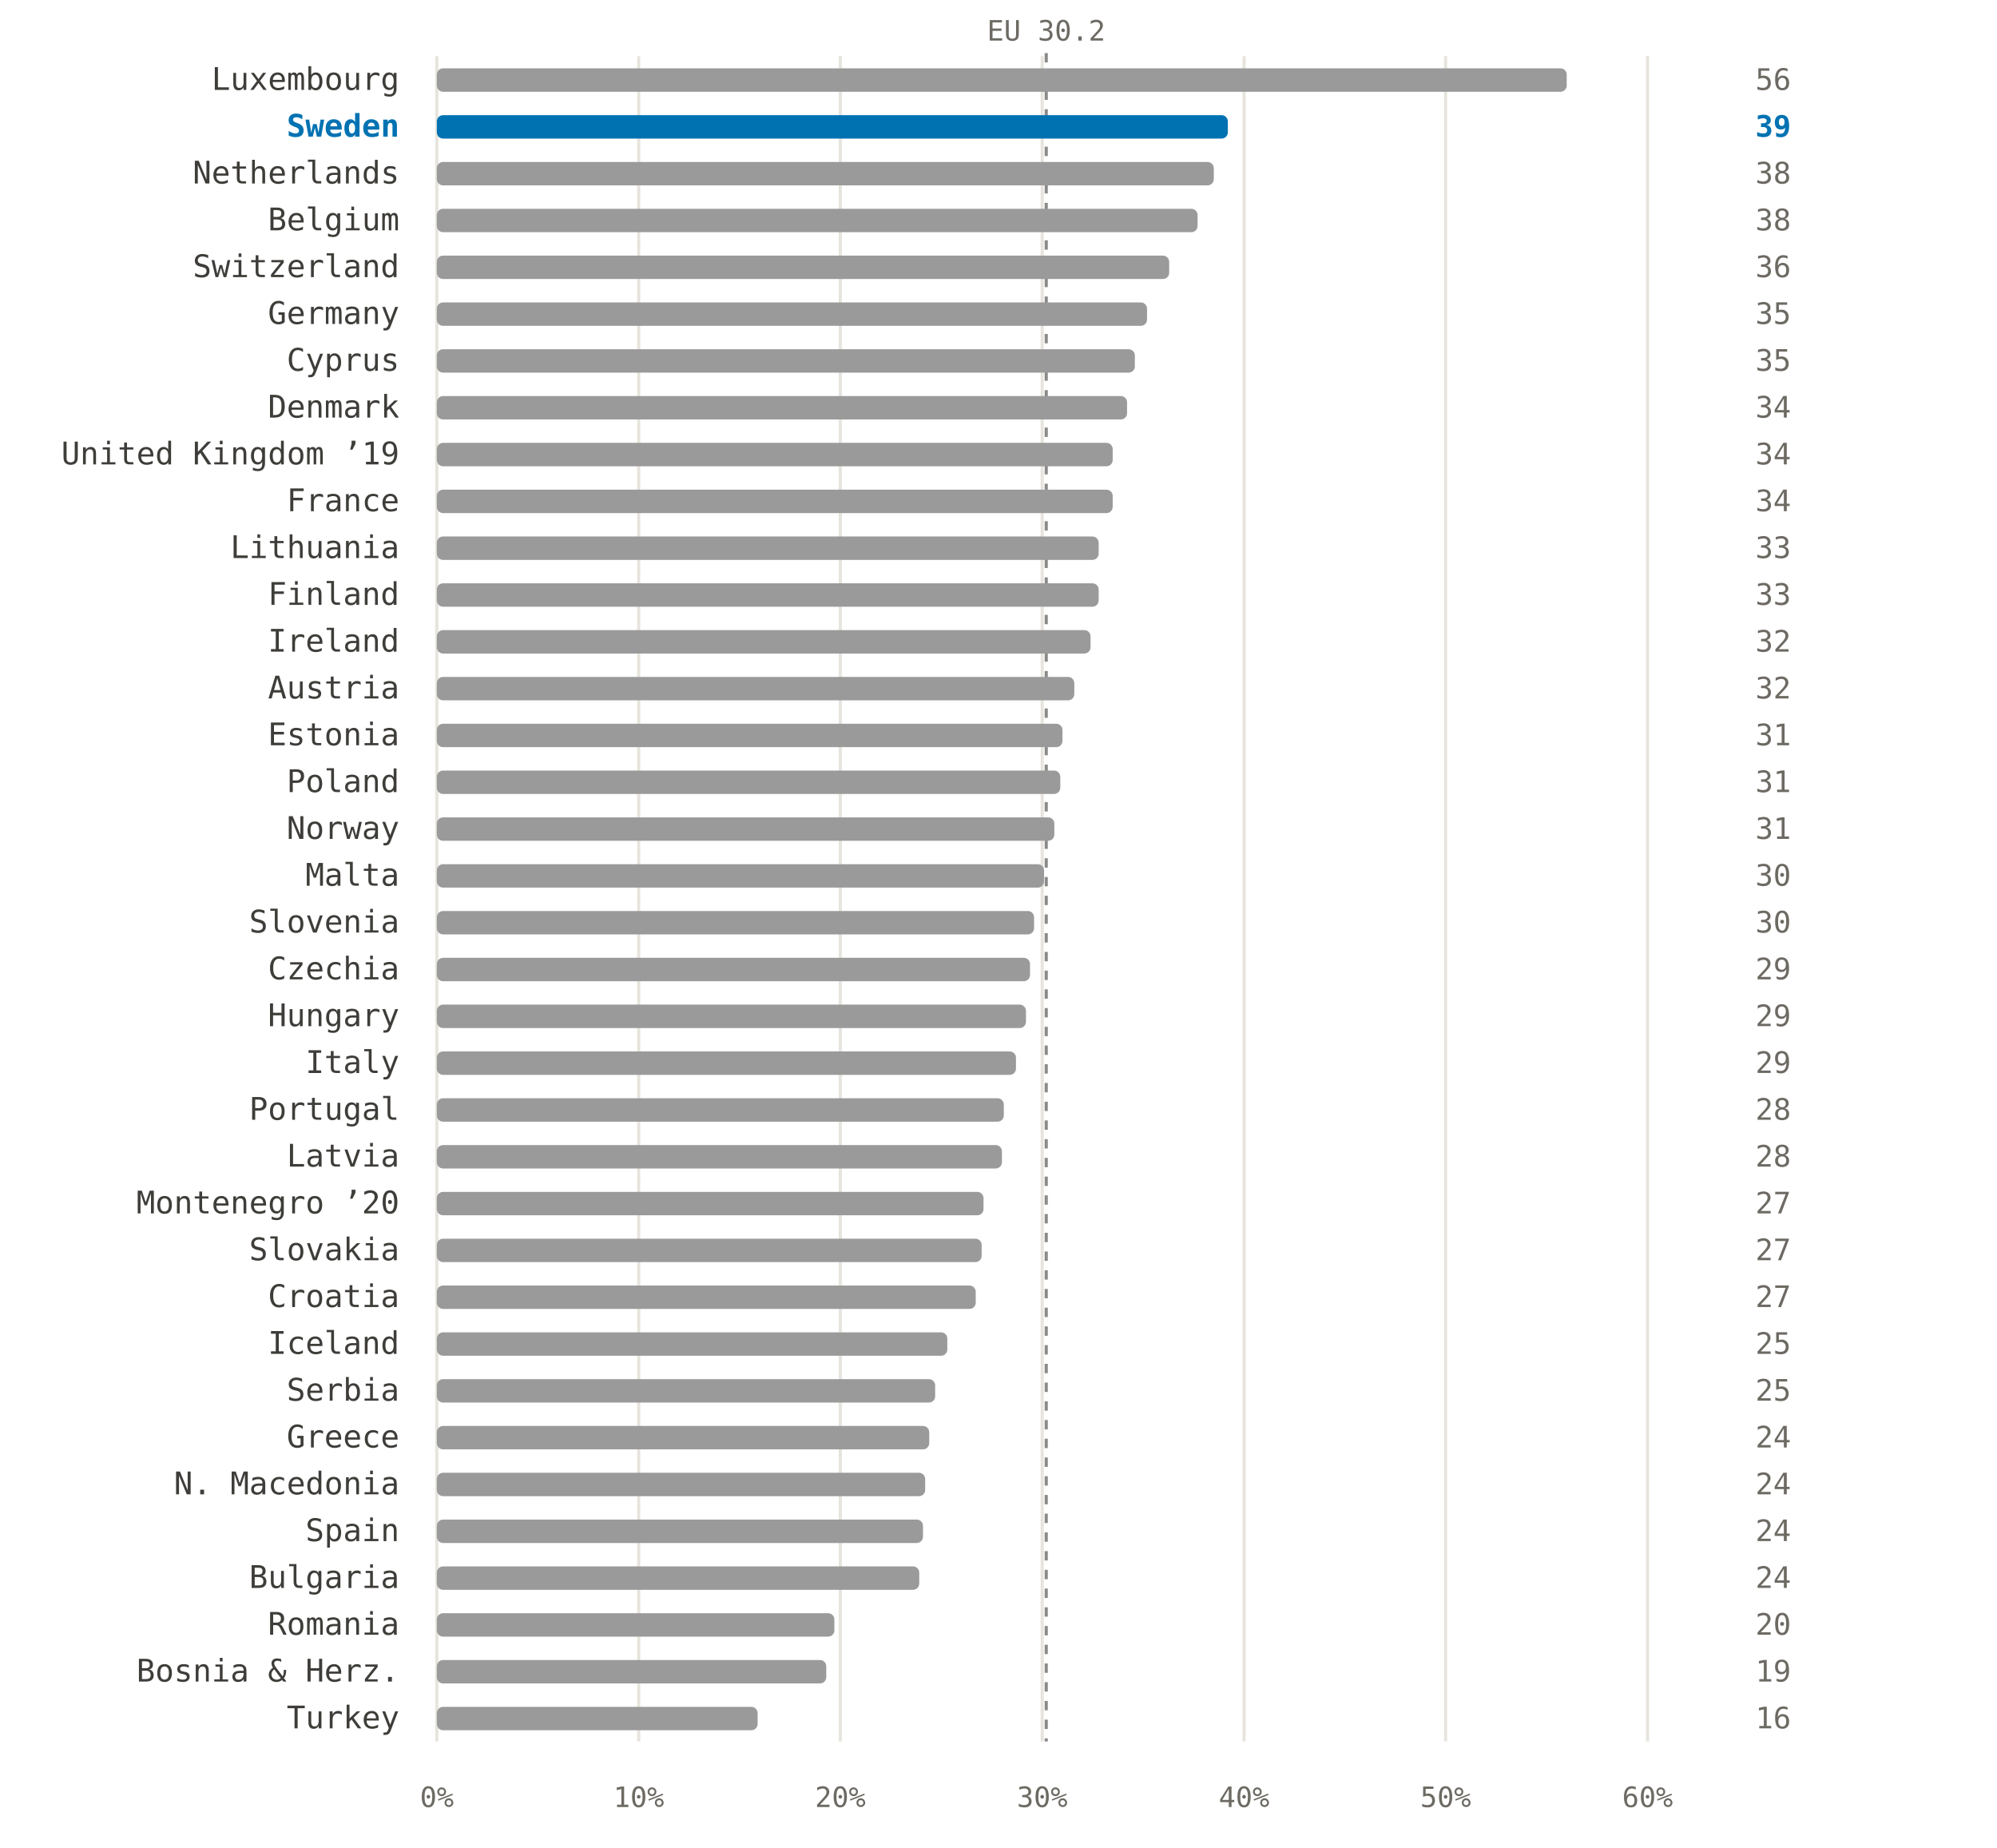
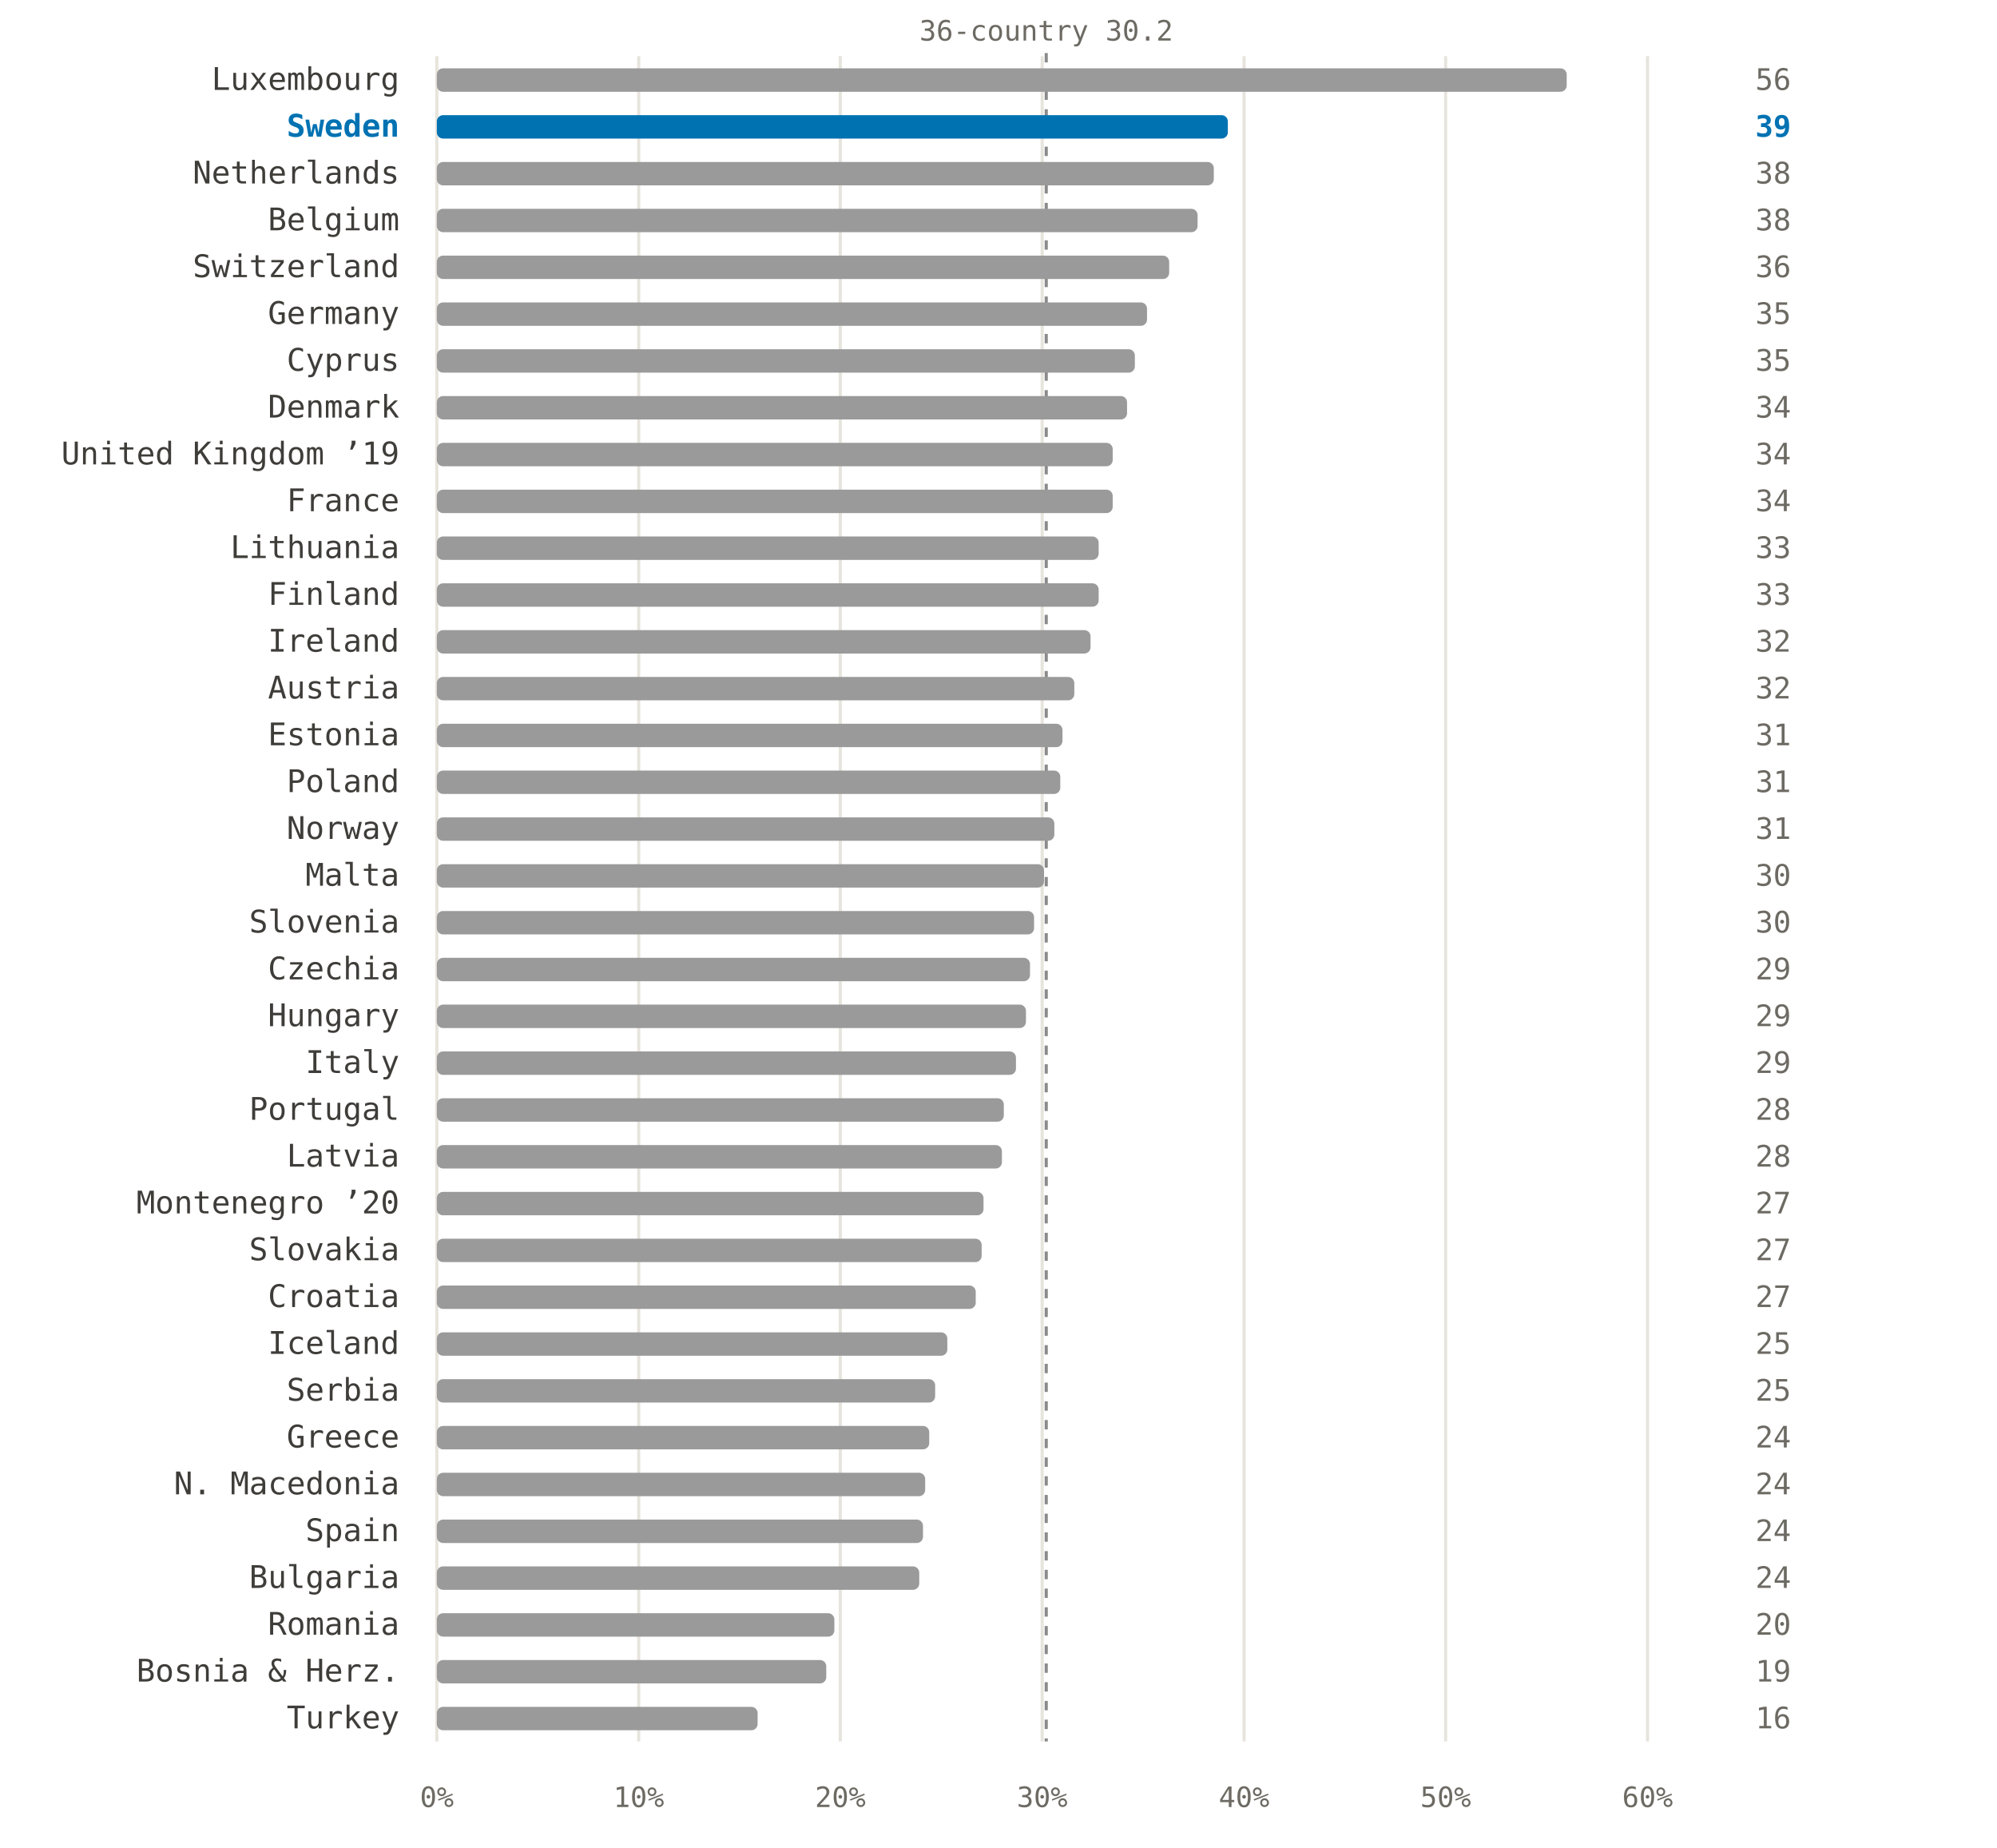
<svg xmlns="http://www.w3.org/2000/svg" class="rankchart barplot" viewBox="0 0 640 592" role="img" aria-label="Ranked bar chart, 36 countries, latest value with change since the previous wave">
  <style>:root{--c1:#0072b2;--c2:#d55e00;--c3:#009e73;--c4:#cc79a7;--ink:#161d2b}.rankchart{font-family:ui-monospace,Menlo,monospace}svg{background:#ffffff}.grid,.rowguide{stroke:#e7e4dd}.rowguide{opacity:.6}.meanline{stroke:#8a8a8a;stroke-dasharray:3 3}.meanlab,.tick{fill:#6d6a63;font-size:9px}.dname{fill:#3f3d39;font-size:10px}.dname.se{fill:#0072b2;font-weight:700}.dot{fill:#9a9a9a}.dot.se{fill:#0072b2}.bar{fill:#9a9a9a}.bar.se{fill:#0072b2}.dval{fill:#6d6a63;font-size:9.5px}.dval.se{fill:#0072b2;font-weight:700}.ddelta{fill:#6d6a63;font-size:8.5px}.trendarea{fill:#0072b2;opacity:.08}.trendline,.trenddash{fill:none;stroke:#0072b2;stroke-width:2}.trenddash{stroke-dasharray:4 3}.trenddot{fill:#0072b2}.trendval{fill:#0072b2;font-size:11px;font-weight:700}.sqband{fill:#0072b2;opacity:.10}.sqlo{fill:none;stroke:#009e73;stroke-width:2}.sqhi{fill:none;stroke:#0072b2;stroke-width:2.6}.sqdot.lo{fill:#009e73}.sqdot.hi{fill:#0072b2}.sqval{font-size:11px;font-weight:700}.sqval.lo{fill:#009e73}.sqval.hi{fill:#0072b2}.dumb{display:block}.dbtrack{stroke:#d9d5cd;stroke-width:3}.dblo{fill:#009e73}.dbhi{fill:#0072b2}.figttl{fill:#161d2b;font-size:12px;font-weight:700}.figsrc{fill:#6d6a63;font-size:8.5px}</style>
  <line class="grid" x1="140.0" y1="18" x2="140.0" y2="558" />
  <text class="tick" x="140.0" y="579" text-anchor="middle">0%</text>
  <line class="grid" x1="204.7" y1="18" x2="204.7" y2="558" />
  <text class="tick" x="204.7" y="579" text-anchor="middle">10%</text>
  <line class="grid" x1="269.3" y1="18" x2="269.3" y2="558" />
  <text class="tick" x="269.3" y="579" text-anchor="middle">20%</text>
  <line class="grid" x1="334.0" y1="18" x2="334.0" y2="558" />
  <text class="tick" x="334.0" y="579" text-anchor="middle">30%</text>
  <line class="grid" x1="398.7" y1="18" x2="398.7" y2="558" />
  <text class="tick" x="398.7" y="579" text-anchor="middle">40%</text>
  <line class="grid" x1="463.3" y1="18" x2="463.3" y2="558" />
  <text class="tick" x="463.3" y="579" text-anchor="middle">50%</text>
  <line class="grid" x1="528.0" y1="18" x2="528.0" y2="558" />
  <text class="tick" x="528.0" y="579" text-anchor="middle">60%</text>
  <line class="meanline" x1="335.3" y1="17" x2="335.3" y2="558" />
-   <text class="meanlab" x="335.3" y="13" text-anchor="middle">EU 30.2</text>
+   <text class="meanlab" x="335.3" y="13" text-anchor="middle">36-country 30.2</text>
  <text class="dname" x="128" y="28.8" text-anchor="end">Luxembourg</text>
  <rect class="bar" x="140" y="21.9" width="362.1" height="7.5" rx="2" />
  <text class="dval" x="574" y="28.8" text-anchor="end">56</text>
  <text class="dname se" x="128" y="43.8" text-anchor="end">Sweden</text>
  <rect class="bar se" x="140" y="36.9" width="253.5" height="7.5" rx="2" />
  <text class="dval se" x="574" y="43.8" text-anchor="end">39</text>
  <text class="dname" x="128" y="58.8" text-anchor="end">Netherlands</text>
  <rect class="bar" x="140" y="51.9" width="249.0" height="7.5" rx="2" />
  <text class="dval" x="574" y="58.8" text-anchor="end">38</text>
  <text class="dname" x="128" y="73.8" text-anchor="end">Belgium</text>
  <rect class="bar" x="140" y="66.9" width="243.8" height="7.5" rx="2" />
  <text class="dval" x="574" y="73.8" text-anchor="end">38</text>
  <text class="dname" x="128" y="88.8" text-anchor="end">Switzerland</text>
  <rect class="bar" x="140" y="81.9" width="234.7" height="7.5" rx="2" />
  <text class="dval" x="574" y="88.8" text-anchor="end">36</text>
  <text class="dname" x="128" y="103.8" text-anchor="end">Germany</text>
  <rect class="bar" x="140" y="96.9" width="227.6" height="7.5" rx="2" />
  <text class="dval" x="574" y="103.8" text-anchor="end">35</text>
  <text class="dname" x="128" y="118.8" text-anchor="end">Cyprus</text>
  <rect class="bar" x="140" y="111.9" width="223.7" height="7.5" rx="2" />
  <text class="dval" x="574" y="118.8" text-anchor="end">35</text>
  <text class="dname" x="128" y="133.8" text-anchor="end">Denmark</text>
  <rect class="bar" x="140" y="126.9" width="221.2" height="7.5" rx="2" />
  <text class="dval" x="574" y="133.8" text-anchor="end">34</text>
  <text class="dname" x="128" y="148.8" text-anchor="end">United Kingdom ’19</text>
  <rect class="bar" x="140" y="141.9" width="216.6" height="7.5" rx="2" />
  <text class="dval" x="574" y="148.8" text-anchor="end">34</text>
  <text class="dname" x="128" y="163.8" text-anchor="end">France</text>
  <rect class="bar" x="140" y="156.9" width="216.6" height="7.5" rx="2" />
  <text class="dval" x="574" y="163.8" text-anchor="end">34</text>
  <text class="dname" x="128" y="178.8" text-anchor="end">Lithuania</text>
  <rect class="bar" x="140" y="171.9" width="212.1" height="7.5" rx="2" />
  <text class="dval" x="574" y="178.8" text-anchor="end">33</text>
  <text class="dname" x="128" y="193.8" text-anchor="end">Finland</text>
  <rect class="bar" x="140" y="186.9" width="212.1" height="7.5" rx="2" />
  <text class="dval" x="574" y="193.8" text-anchor="end">33</text>
  <text class="dname" x="128" y="208.8" text-anchor="end">Ireland</text>
  <rect class="bar" x="140" y="201.9" width="209.5" height="7.5" rx="2" />
  <text class="dval" x="574" y="208.8" text-anchor="end">32</text>
  <text class="dname" x="128" y="223.8" text-anchor="end">Austria</text>
  <rect class="bar" x="140" y="216.9" width="204.3" height="7.5" rx="2" />
  <text class="dval" x="574" y="223.8" text-anchor="end">32</text>
  <text class="dname" x="128" y="238.8" text-anchor="end">Estonia</text>
  <rect class="bar" x="140" y="231.9" width="200.5" height="7.5" rx="2" />
  <text class="dval" x="574" y="238.8" text-anchor="end">31</text>
  <text class="dname" x="128" y="253.8" text-anchor="end">Poland</text>
  <rect class="bar" x="140" y="246.9" width="199.8" height="7.5" rx="2" />
  <text class="dval" x="574" y="253.8" text-anchor="end">31</text>
  <text class="dname" x="128" y="268.8" text-anchor="end">Norway</text>
  <rect class="bar" x="140" y="261.9" width="197.9" height="7.5" rx="2" />
  <text class="dval" x="574" y="268.8" text-anchor="end">31</text>
  <text class="dname" x="128" y="283.8" text-anchor="end">Malta</text>
  <rect class="bar" x="140" y="276.9" width="194.6" height="7.5" rx="2" />
  <text class="dval" x="574" y="283.8" text-anchor="end">30</text>
  <text class="dname" x="128" y="298.8" text-anchor="end">Slovenia</text>
  <rect class="bar" x="140" y="291.9" width="191.4" height="7.5" rx="2" />
  <text class="dval" x="574" y="298.8" text-anchor="end">30</text>
  <text class="dname" x="128" y="313.8" text-anchor="end">Czechia</text>
  <rect class="bar" x="140" y="306.9" width="190.1" height="7.5" rx="2" />
  <text class="dval" x="574" y="313.8" text-anchor="end">29</text>
  <text class="dname" x="128" y="328.8" text-anchor="end">Hungary</text>
  <rect class="bar" x="140" y="321.9" width="188.8" height="7.5" rx="2" />
  <text class="dval" x="574" y="328.8" text-anchor="end">29</text>
  <text class="dname" x="128" y="343.8" text-anchor="end">Italy</text>
  <rect class="bar" x="140" y="336.9" width="185.6" height="7.5" rx="2" />
  <text class="dval" x="574" y="343.8" text-anchor="end">29</text>
  <text class="dname" x="128" y="358.8" text-anchor="end">Portugal</text>
  <rect class="bar" x="140" y="351.9" width="181.7" height="7.5" rx="2" />
  <text class="dval" x="574" y="358.8" text-anchor="end">28</text>
  <text class="dname" x="128" y="373.8" text-anchor="end">Latvia</text>
  <rect class="bar" x="140" y="366.9" width="181.1" height="7.5" rx="2" />
  <text class="dval" x="574" y="373.8" text-anchor="end">28</text>
  <text class="dname" x="128" y="388.8" text-anchor="end">Montenegro ’20</text>
  <rect class="bar" x="140" y="381.9" width="175.2" height="7.5" rx="2" />
  <text class="dval" x="574" y="388.8" text-anchor="end">27</text>
  <text class="dname" x="128" y="403.8" text-anchor="end">Slovakia</text>
  <rect class="bar" x="140" y="396.9" width="174.6" height="7.5" rx="2" />
  <text class="dval" x="574" y="403.8" text-anchor="end">27</text>
  <text class="dname" x="128" y="418.8" text-anchor="end">Croatia</text>
  <rect class="bar" x="140" y="411.9" width="172.7" height="7.5" rx="2" />
  <text class="dval" x="574" y="418.8" text-anchor="end">27</text>
  <text class="dname" x="128" y="433.8" text-anchor="end">Iceland</text>
  <rect class="bar" x="140" y="426.9" width="163.6" height="7.5" rx="2" />
  <text class="dval" x="574" y="433.8" text-anchor="end">25</text>
  <text class="dname" x="128" y="448.8" text-anchor="end">Serbia</text>
  <rect class="bar" x="140" y="441.9" width="159.7" height="7.5" rx="2" />
  <text class="dval" x="574" y="448.8" text-anchor="end">25</text>
  <text class="dname" x="128" y="463.8" text-anchor="end">Greece</text>
  <rect class="bar" x="140" y="456.9" width="157.8" height="7.5" rx="2" />
  <text class="dval" x="574" y="463.8" text-anchor="end">24</text>
  <text class="dname" x="128" y="478.8" text-anchor="end">N. Macedonia</text>
  <rect class="bar" x="140" y="471.9" width="156.5" height="7.5" rx="2" />
  <text class="dval" x="574" y="478.8" text-anchor="end">24</text>
  <text class="dname" x="128" y="493.8" text-anchor="end">Spain</text>
  <rect class="bar" x="140" y="486.9" width="155.8" height="7.5" rx="2" />
  <text class="dval" x="574" y="493.8" text-anchor="end">24</text>
  <text class="dname" x="128" y="508.8" text-anchor="end">Bulgaria</text>
  <rect class="bar" x="140" y="501.9" width="154.6" height="7.5" rx="2" />
  <text class="dval" x="574" y="508.8" text-anchor="end">24</text>
  <text class="dname" x="128" y="523.8" text-anchor="end">Romania</text>
  <rect class="bar" x="140" y="516.9" width="127.4" height="7.5" rx="2" />
  <text class="dval" x="574" y="523.8" text-anchor="end">20</text>
  <text class="dname" x="128" y="538.8" text-anchor="end">Bosnia &amp; Herz.</text>
  <rect class="bar" x="140" y="531.9" width="124.8" height="7.5" rx="2" />
  <text class="dval" x="574" y="538.8" text-anchor="end">19</text>
  <text class="dname" x="128" y="553.8" text-anchor="end">Turkey</text>
  <rect class="bar" x="140" y="546.9" width="102.8" height="7.5" rx="2" />
  <text class="dval" x="574" y="553.8" text-anchor="end">16</text>
</svg>
